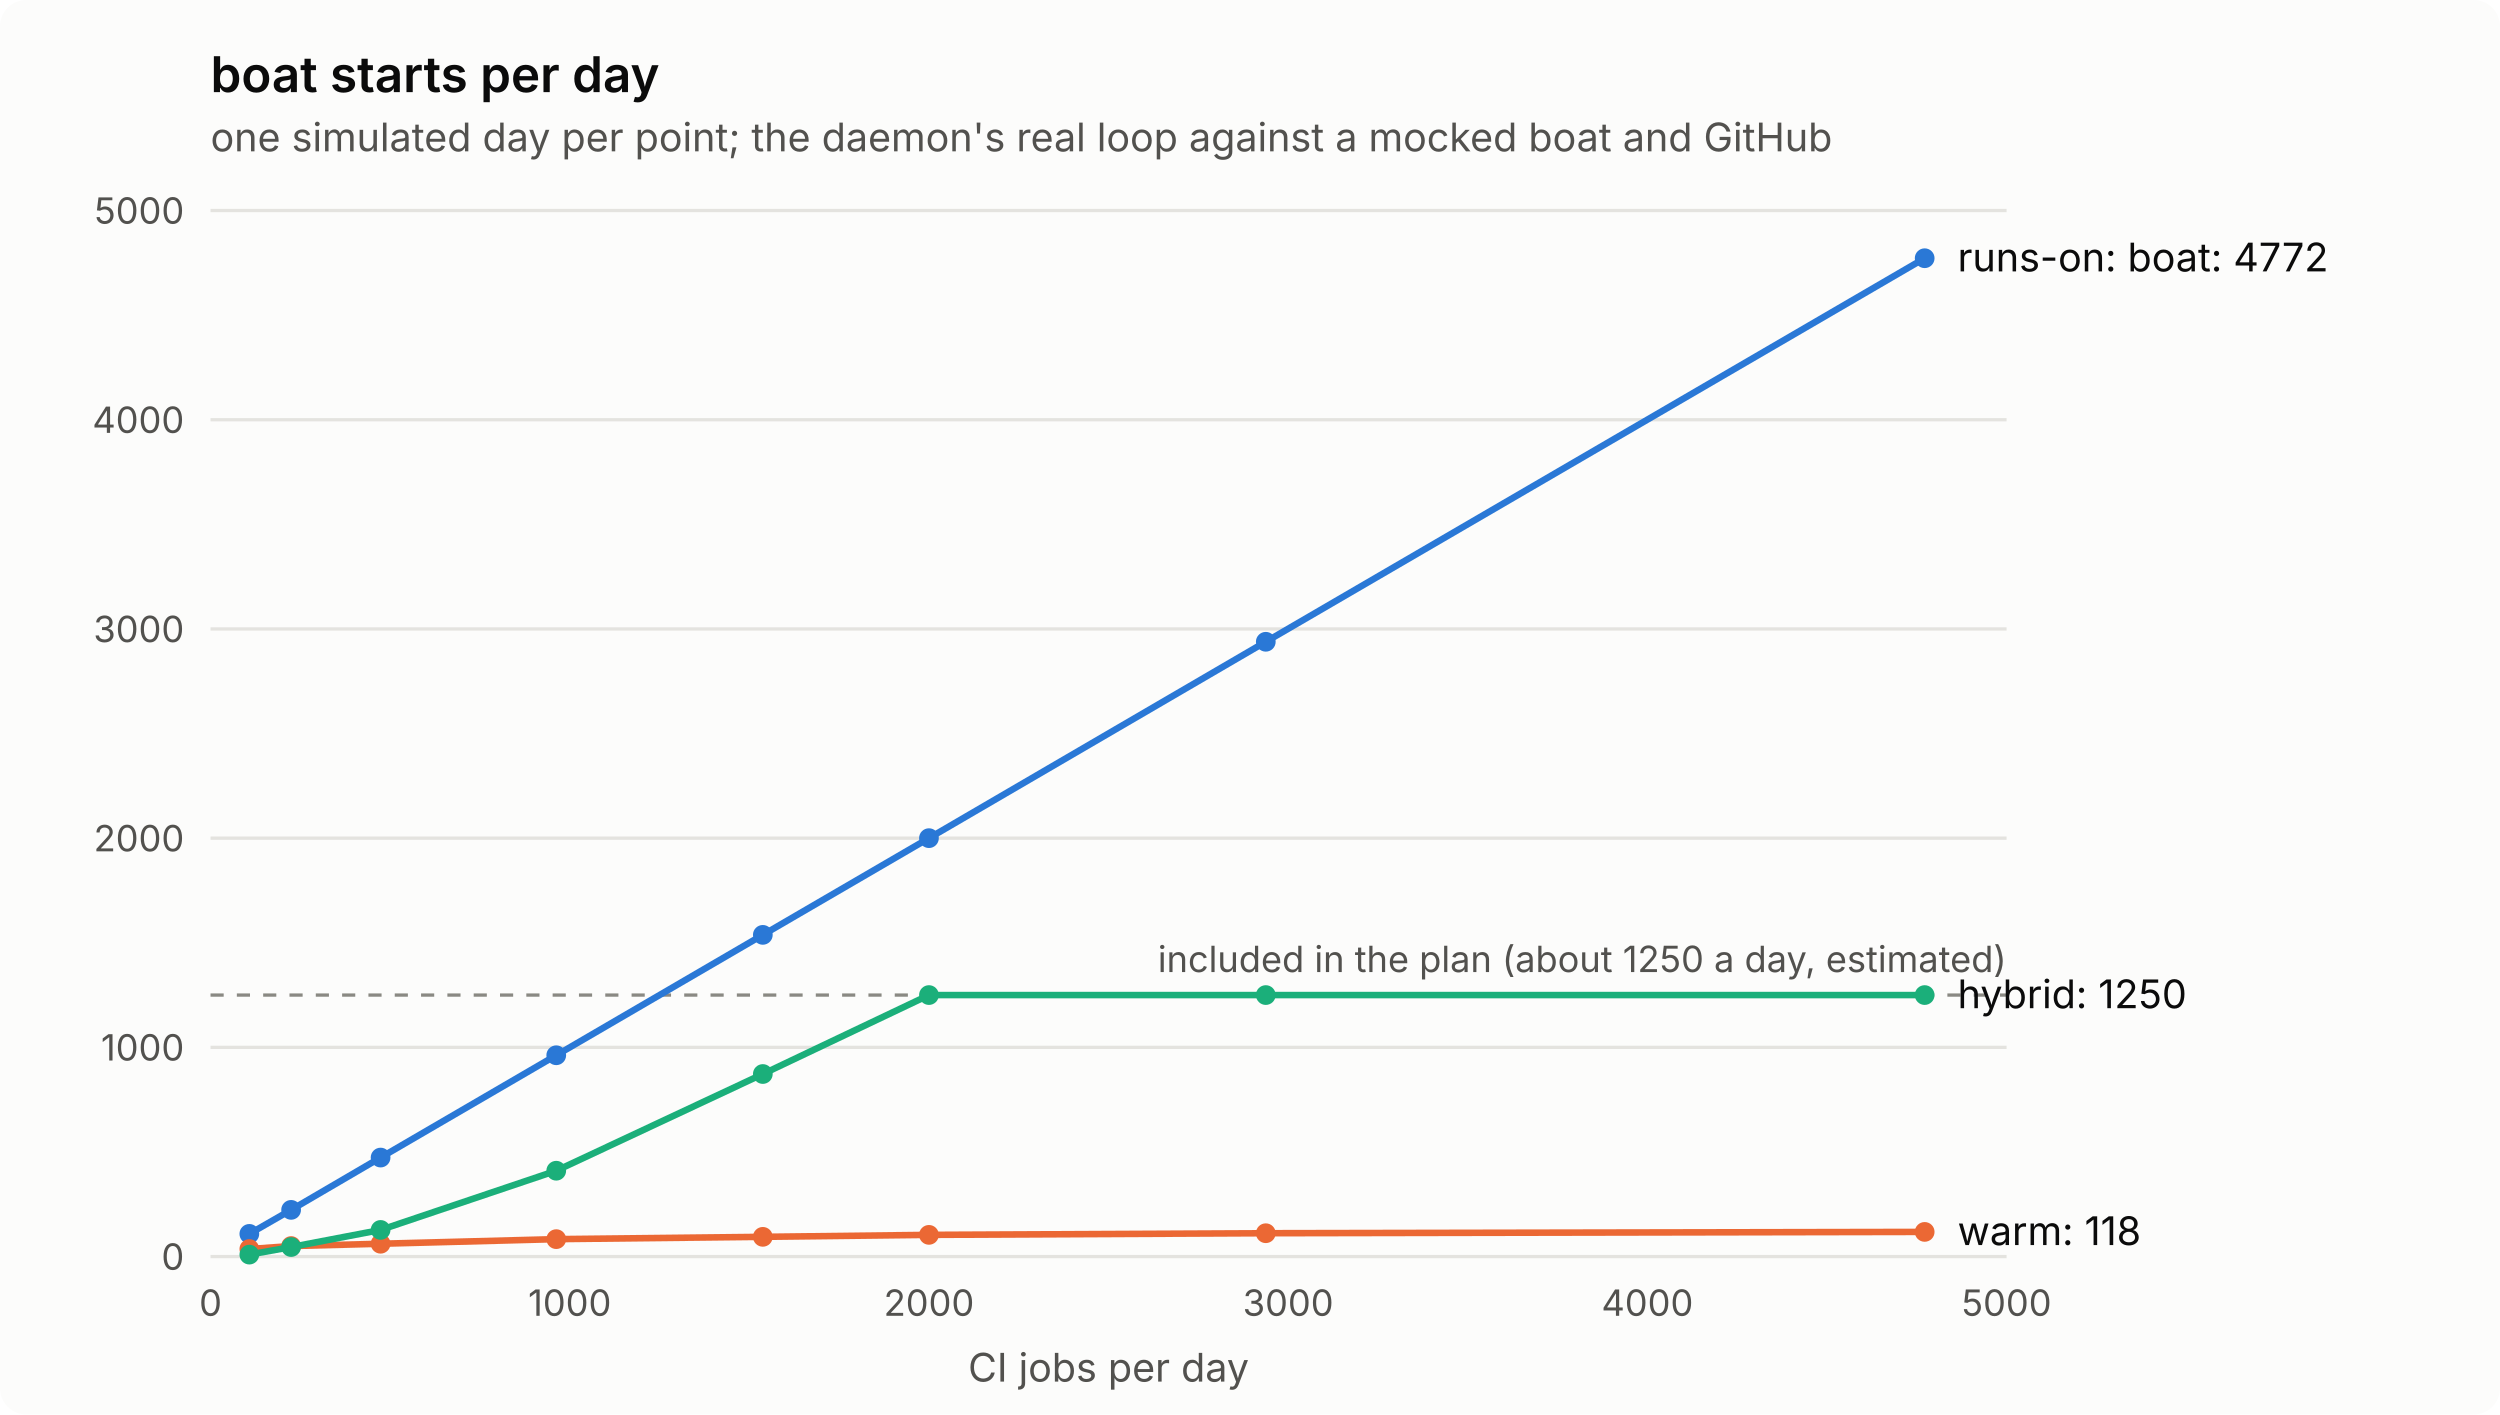
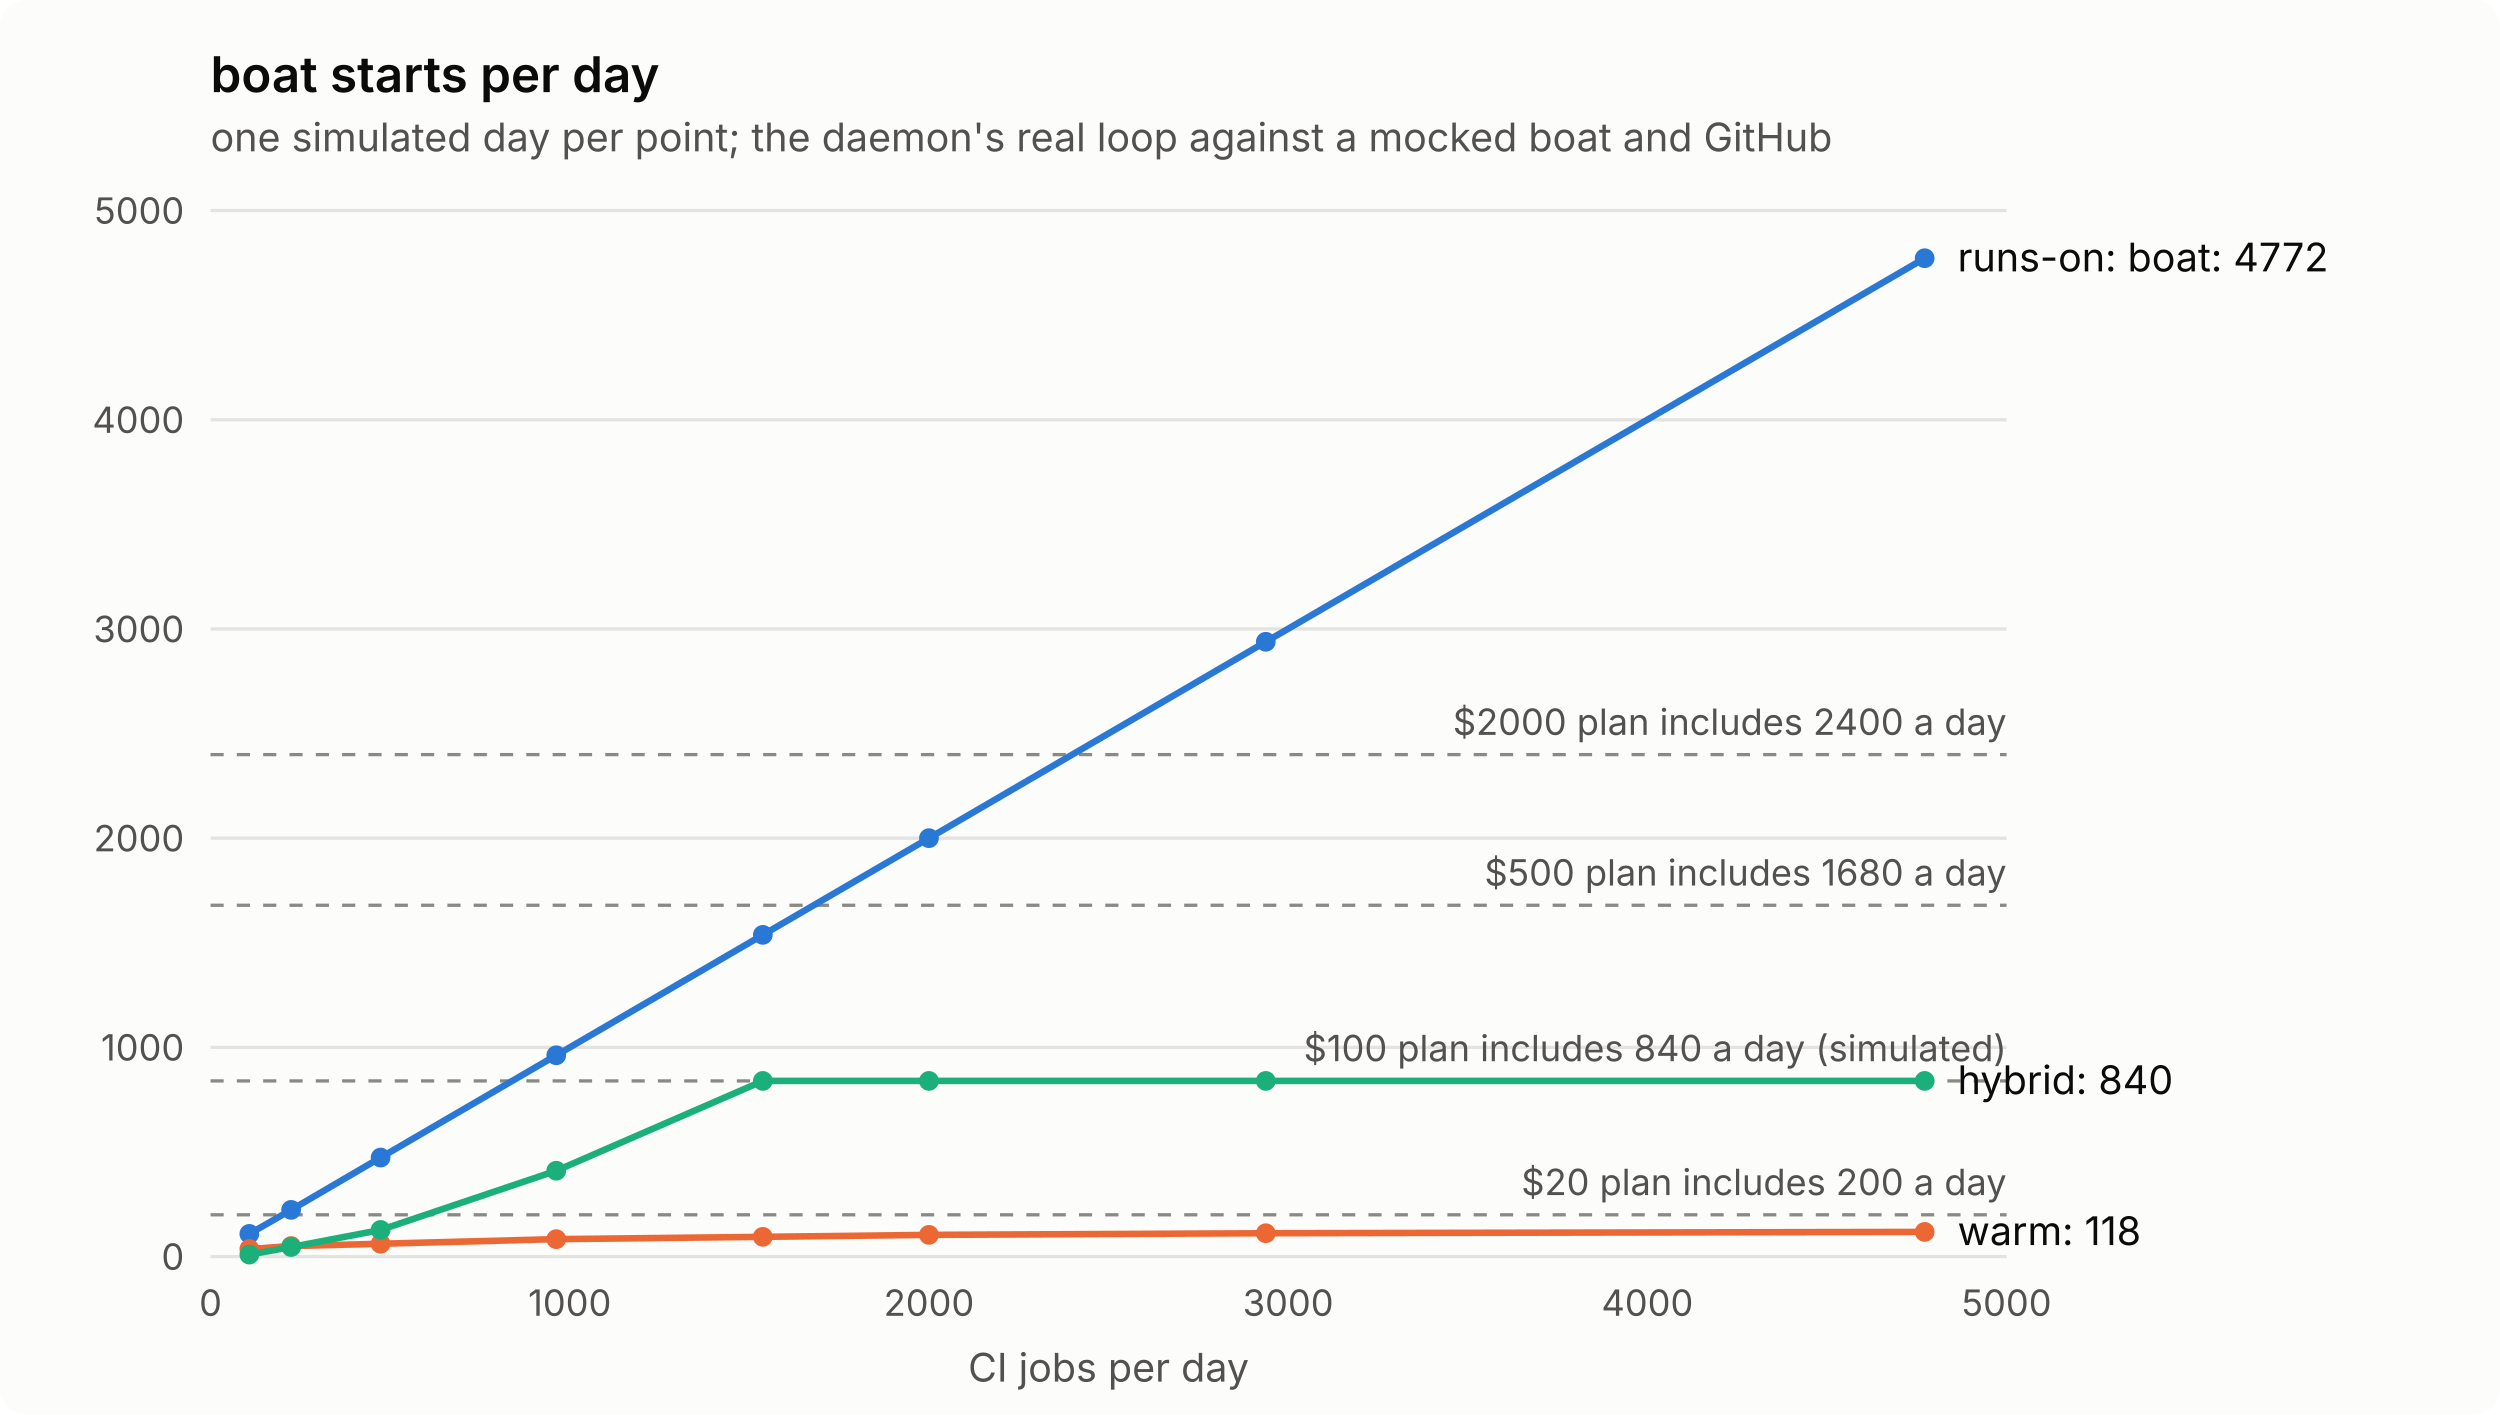
<svg xmlns="http://www.w3.org/2000/svg" viewBox="0 0 760 430" width="760" height="430" role="img" aria-labelledby="t d" font-family="system-ui, -apple-system, 'Segoe UI', sans-serif">
  <style>
.bg{fill:#fcfcfb} .ink{fill:#0b0b0b} .dim{fill:#52514e} .grid{stroke:#e4e3df} .ref{stroke:#8a8983}
.s0{stroke:#2a78d6} .f0{fill:#2a78d6} .s1{stroke:#eb6834} .f1{fill:#eb6834} .s2{stroke:#1baf7a} .f2{fill:#1baf7a} 
@media (prefers-color-scheme: dark){
.bg{fill:#1a1a19} .ink{fill:#f0efec} .dim{fill:#c3c2b7} .grid{stroke:#34332f} .ref{stroke:#8f8e86}
.s0{stroke:#3987e5} .f0{fill:#3987e5} .s1{stroke:#d95926} .f1{fill:#d95926} .s2{stroke:#199e70} .f2{fill:#199e70} 
}
</style>
  <rect class="bg" width="760" height="430" rx="8" />
  <text class="ink" x="64" y="28" font-size="15" font-weight="600">boat starts per day</text>
  <text class="dim" x="64" y="46" font-size="12">one simulated day per point; the daemon's real loop against a mocked boat and GitHub</text>
  <line class="grid" x1="64" x2="610" y1="382" y2="382" />
  <text class="dim" x="56" y="386" font-size="11" text-anchor="end">0</text>
  <text class="dim" x="64" y="400" font-size="11" text-anchor="middle">0</text>
  <line class="grid" x1="64" x2="610" y1="318.4" y2="318.4" />
  <text class="dim" x="56" y="322.4" font-size="11" text-anchor="end">1000</text>
  <text class="dim" x="173.2" y="400" font-size="11" text-anchor="middle">1000</text>
  <line class="grid" x1="64" x2="610" y1="254.8" y2="254.8" />
  <text class="dim" x="56" y="258.8" font-size="11" text-anchor="end">2000</text>
  <text class="dim" x="282.4" y="400" font-size="11" text-anchor="middle">2000</text>
  <line class="grid" x1="64" x2="610" y1="191.2" y2="191.2" />
  <text class="dim" x="56" y="195.2" font-size="11" text-anchor="end">3000</text>
  <text class="dim" x="391.6" y="400" font-size="11" text-anchor="middle">3000</text>
  <line class="grid" x1="64" x2="610" y1="127.6" y2="127.6" />
  <text class="dim" x="56" y="131.6" font-size="11" text-anchor="end">4000</text>
  <text class="dim" x="500.8" y="400" font-size="11" text-anchor="middle">4000</text>
  <line class="grid" x1="64" x2="610" y1="64" y2="64" />
  <text class="dim" x="56" y="68" font-size="11" text-anchor="end">5000</text>
  <text class="dim" x="610" y="400" font-size="11" text-anchor="middle">5000</text>
  <text class="dim" x="337" y="420" font-size="12" text-anchor="middle">CI jobs per day</text>
-   <line class="ref" x1="64" x2="610" y1="302.5" y2="302.5" stroke-dasharray="4 4" />
-   <text class="dim" x="610" y="295.5" font-size="11" text-anchor="end">included in the plan (about 1250 a day, estimated)</text>
+   <line class="ref" x1="64" x2="610" y1="369.3" y2="369.3" stroke-dasharray="4 4" />
+   <text class="dim" x="610" y="363.3" font-size="11" text-anchor="end">$20 plan includes 200 a day</text>
+   <line class="ref" x1="64" x2="610" y1="275.2" y2="275.2" stroke-dasharray="4 4" />
+   <text class="dim" x="610" y="269.2" font-size="11" text-anchor="end">$500 plan includes 1680 a day</text>
+   <line class="ref" x1="64" x2="610" y1="229.4" y2="229.4" stroke-dasharray="4 4" />
+   <text class="dim" x="610" y="223.4" font-size="11" text-anchor="end">$2000 plan includes 2400 a day</text>
+   <line class="ref" x1="64" x2="610" y1="328.6" y2="328.6" stroke-dasharray="4 4" />
+   <text class="dim" x="610" y="322.6" font-size="11" text-anchor="end">$100 plan includes 840 a day (simulated)</text>
  <polyline class="s0" fill="none" stroke-width="2" stroke-linejoin="round" points="75.8,375.1 88.5,367.8 115.7,351.9 169.1,320.8 231.9,284.2 282.4,254.8 384.8,195.1 585.1,78.5" />
  <circle class="f0" cx="75.8" cy="375.1" r="3" />
  <circle class="f0" cx="88.5" cy="367.8" r="3" />
  <circle class="f0" cx="115.7" cy="351.9" r="3" />
  <circle class="f0" cx="169.1" cy="320.8" r="3" />
  <circle class="f0" cx="231.9" cy="284.2" r="3" />
  <circle class="f0" cx="282.4" cy="254.8" r="3" />
  <circle class="f0" cx="384.8" cy="195.1" r="3" />
  <circle class="f0" cx="585.1" cy="78.5" r="3" />
  <text class="ink" x="595.1" y="82.5" font-size="12">runs-on: boat: 4772</text>
  <polyline class="s1" fill="none" stroke-width="2" stroke-linejoin="round" points="75.8,379.7 88.5,378.8 115.7,378.1 169.1,376.7 231.9,376.0 282.4,375.4 384.8,374.9 585.1,374.5" />
  <circle class="f1" cx="75.8" cy="379.7" r="3" />
  <circle class="f1" cx="88.5" cy="378.8" r="3" />
  <circle class="f1" cx="115.7" cy="378.1" r="3" />
  <circle class="f1" cx="169.1" cy="376.7" r="3" />
  <circle class="f1" cx="231.9" cy="376.0" r="3" />
  <circle class="f1" cx="282.4" cy="375.4" r="3" />
  <circle class="f1" cx="384.8" cy="374.9" r="3" />
  <circle class="f1" cx="585.1" cy="374.5" r="3" />
  <text class="ink" x="595.1" y="378.5" font-size="12">warm: 118</text>
-   <polyline class="s2" fill="none" stroke-width="2" stroke-linejoin="round" points="75.8,381.4 88.5,379.1 115.7,373.9 169.1,355.9 231.9,326.5 282.4,302.5 384.8,302.5 585.1,302.5" />
+   <polyline class="s2" fill="none" stroke-width="2" stroke-linejoin="round" points="75.8,381.4 88.5,379.1 115.7,373.9 169.1,355.9 231.9,328.6 282.4,328.6 384.8,328.6 585.1,328.6" />
  <circle class="f2" cx="75.8" cy="381.4" r="3" />
  <circle class="f2" cx="88.5" cy="379.1" r="3" />
  <circle class="f2" cx="115.7" cy="373.9" r="3" />
  <circle class="f2" cx="169.1" cy="355.9" r="3" />
-   <circle class="f2" cx="231.9" cy="326.5" r="3" />
-   <circle class="f2" cx="282.4" cy="302.5" r="3" />
-   <circle class="f2" cx="384.8" cy="302.5" r="3" />
-   <circle class="f2" cx="585.1" cy="302.5" r="3" />
-   <text class="ink" x="595.1" y="306.5" font-size="12">hybrid: 1250</text>
+   <circle class="f2" cx="231.9" cy="328.6" r="3" />
+   <circle class="f2" cx="282.4" cy="328.6" r="3" />
+   <circle class="f2" cx="384.8" cy="328.6" r="3" />
+   <circle class="f2" cx="585.1" cy="328.6" r="3" />
+   <text class="ink" x="595.1" y="332.6" font-size="12">hybrid: 840</text>
</svg>
